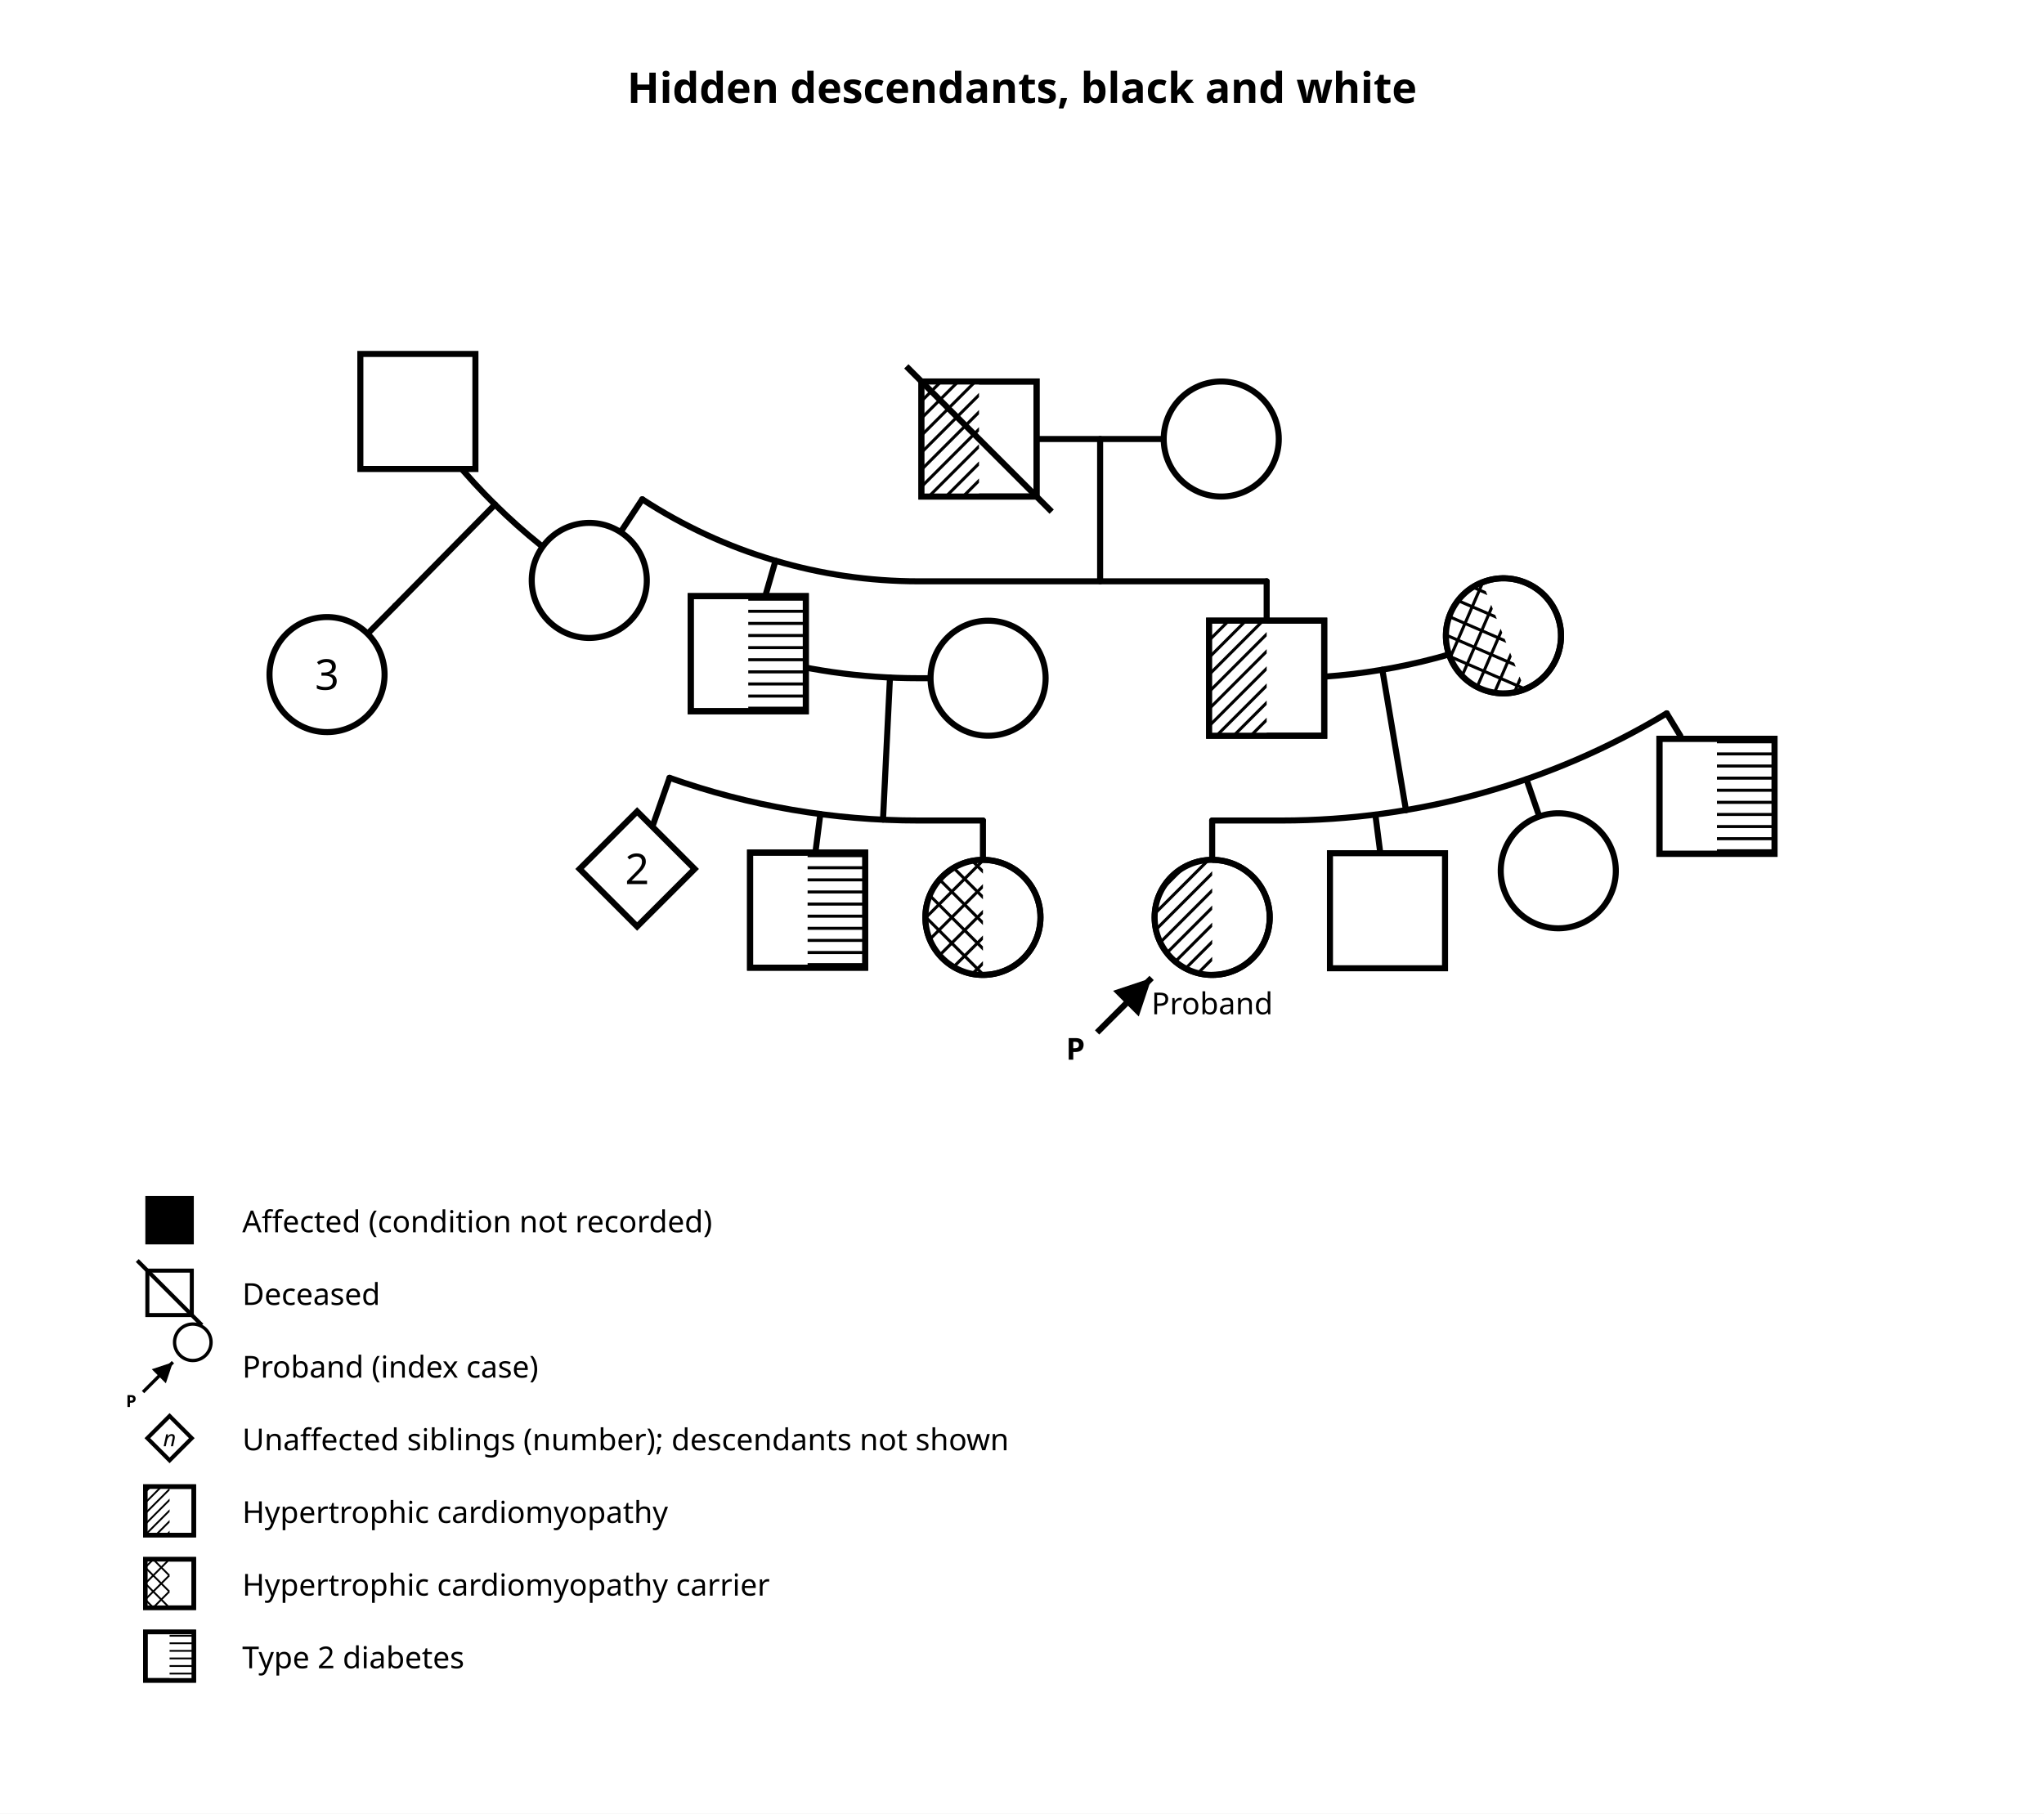
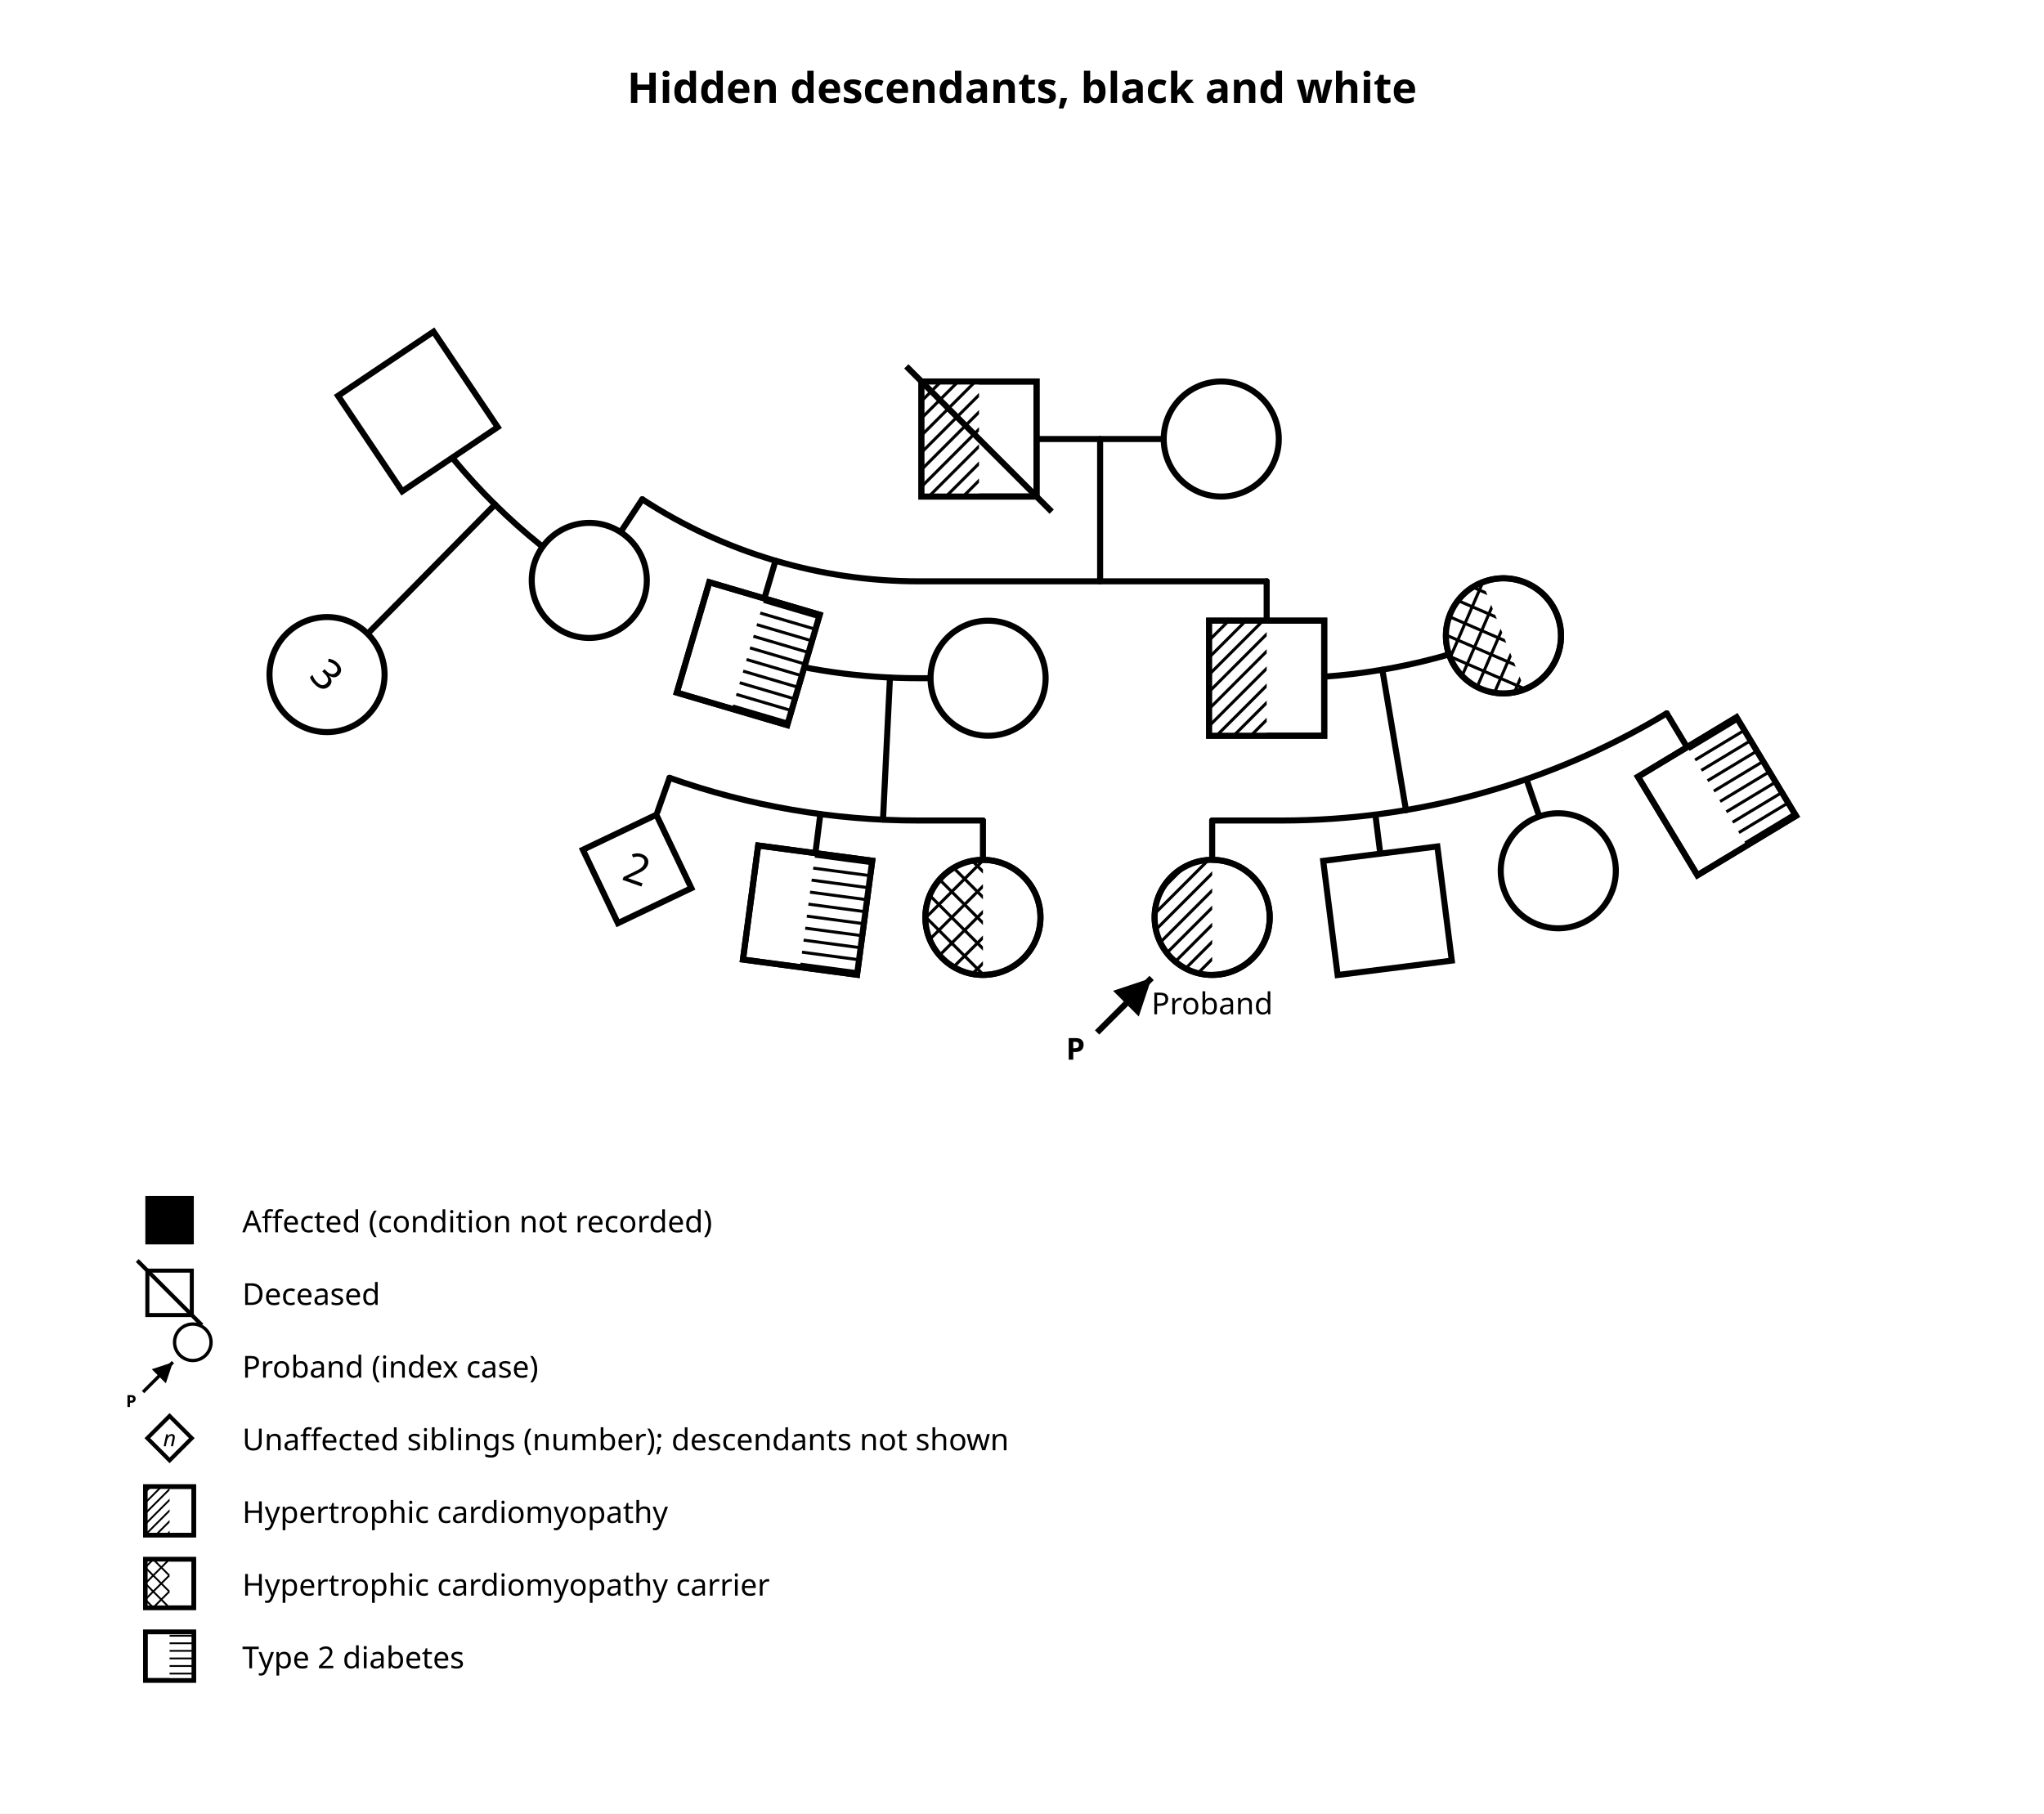
<svg xmlns="http://www.w3.org/2000/svg" height="599" viewBox="0 0 675 599" width="675">
  <defs>
    <marker id="proband-arrowhead" markerHeight="6" markerWidth="6" orient="auto" refX="6" refY="3">
      <path d="M 0 0 L 6 3 L 0 6 Z" fill="black" />
    </marker>
  </defs>
  <rect fill="white" height="599" width="675" />
  <g class="chart-title">
    <text fill="black" font-family="sans-serif" font-size="14" font-weight="bold" style="user-select:none" text-anchor="middle" x="337.5" y="34">Hidden descendants, black and white</text>
  </g>
  <g transform="translate(363.3 25)">
    <path d="M -40 120 L 40 120" fill="none" stroke="black" stroke-linecap="round" stroke-width="2" />
    <line fill="none" stroke="black" stroke-linecap="round" stroke-width="2" x1="0" x2="0" y1="120" y2="167" />
    <path d="M -151.2 139.9 A 167 167 0 0 0 -60 167 L 55 167" fill="none" stroke="black" stroke-linecap="round" stroke-width="2" />
    <line fill="none" stroke="black" stroke-linecap="round" stroke-width="2" x1="-151.2" x2="-157.8" y1="139.9" y2="149.9" />
-     <line fill="none" stroke="black" stroke-linecap="round" stroke-width="2" x1="-107.2" x2="-110.3" y1="160.2" y2="170.9" />
+     <line fill="none" stroke="black" stroke-linecap="round" stroke-width="2" x1="-107.2" x2="-110.6" y1="160.2" y2="171.7" />
    <line fill="none" stroke="black" stroke-linecap="round" stroke-width="2" x1="55" x2="55" y1="167" y2="179" />
    <path d="M 55 199 L 60 199 A 199 199 0 0 0 133.2 185" fill="none" stroke="black" stroke-linecap="round" stroke-width="2" />
    <line fill="none" stroke="black" stroke-linecap="round" stroke-width="2" x1="93.2" x2="101" y1="196.2" y2="242.6" />
    <path d="M 37 246 L 60 246 A 246 246 0 0 0 187.1 210.6" fill="none" stroke="black" stroke-linecap="round" stroke-width="2" />
    <line fill="none" stroke="black" stroke-linecap="round" stroke-width="2" x1="37" x2="37" y1="246" y2="258" />
-     <line fill="none" stroke="black" stroke-linecap="round" stroke-width="2" x1="90.9" x2="92.4" y1="244.1" y2="255.8" />
+     <line fill="none" stroke="black" stroke-linecap="round" stroke-width="2" x1="90.9" x2="92.4" y1="244.1" y2="256" />
    <line fill="none" stroke="black" stroke-linecap="round" stroke-width="2" x1="140.8" x2="144.7" y1="232.4" y2="243.7" />
-     <line fill="none" stroke="black" stroke-linecap="round" stroke-width="2" x1="187.1" x2="191.6" y1="210.6" y2="218" />
+     <line fill="none" stroke="black" stroke-linecap="round" stroke-width="2" x1="187.1" x2="193.3" y1="210.6" y2="220.9" />
    <path d="M -116.2 190.9 A 199 199 0 0 0 -60 199 L -37 199" fill="none" stroke="black" stroke-linecap="round" stroke-width="2" />
    <line fill="none" stroke="black" stroke-linecap="round" stroke-width="2" x1="-69.4" x2="-71.7" y1="198.8" y2="245.7" />
    <path d="M -142.2 231.9 A 246 246 0 0 0 -60 246 L -38.7 246" fill="none" stroke="black" stroke-linecap="round" stroke-width="2" />
-     <line fill="none" stroke="black" stroke-linecap="round" stroke-width="2" x1="-142.2" x2="-147.6" y1="231.9" y2="247.3" />
-     <line fill="none" stroke="black" stroke-linecap="round" stroke-width="2" x1="-92.4" x2="-93.9" y1="243.9" y2="255.6" />
+     <line fill="none" stroke="black" stroke-linecap="round" stroke-width="2" x1="-142.2" x2="-146.2" y1="231.9" y2="243.2" />
+     <line fill="none" stroke="black" stroke-linecap="round" stroke-width="2" x1="-92.4" x2="-93.9" y1="243.9" y2="255.8" />
    <line fill="none" stroke="black" stroke-linecap="round" stroke-width="2" x1="-38.7" x2="-38.7" y1="246" y2="258" />
    <path d="M -225.3 110.9 A 199 199 0 0 0 -168.7 166.7" fill="none" stroke="black" stroke-linecap="round" stroke-width="2" />
    <line fill="none" stroke="black" stroke-linecap="round" stroke-width="2" x1="-199.8" x2="-232.8" y1="141.6" y2="175.1" />
    <line fill="none" stroke="black" stroke-linecap="round" stroke-width="2" x1="-232.8" x2="-241.2" y1="175.1" y2="183.6" />
    <g transform="translate(-40 120) rotate(0)">
      <g transform="translate(-20 -20)">
        <g>
          <g>
            <clipPath id="symbol-clip-0">
              <rect height="38" width="38" x="1" y="1" />
            </clipPath>
            <rect fill="white" height="38" stroke="black" stroke-width="2" width="38" x="1" y="1" />
            <g clip-path="url(#symbol-clip-0)">
              <g>
                <g data-tag-fill="diagonal">
                  <clipPath id="symbol-clip-0-s0">
                    <path d="M 20 20 L 20 60 A 40 40 0 0 1 20 -20 Z" />
                  </clipPath>
                  <path d="M 20 20 L 20 60 A 40 40 0 0 1 20 -20 Z" fill="white" />
                  <path clip-path="url(#symbol-clip-0-s0)" d="M-37.172 40L2.828 0M-31.515 40L8.485 0M-25.858 40L14.142 0M-20.201 40L19.799 0M-14.544 40L25.456 0M-8.887 40L31.113 0M-3.23 40L36.77 0M2.426 40L42.426 0M8.083 40L48.083 0M13.74 40L53.74 0M19.397 40L59.397 0M25.054 40L65.054 0M30.711 40L70.711 0M36.368 40L76.368 0" fill="none" stroke="#000000" stroke-width="1" />
                </g>
              </g>
            </g>
            <rect fill="none" height="38" stroke="black" stroke-width="2" width="38" x="1" y="1" />
          </g>
        </g>
        <line stroke="black" stroke-width="2" x1="-4" x2="44" y1="-4" y2="44" />
      </g>
    </g>
    <g transform="translate(40 120) rotate(0)">
      <g transform="translate(-20 -20)">
        <g>
          <g>
            <circle cx="20" cy="20" fill="white" r="19" stroke="black" stroke-width="2" />
          </g>
        </g>
      </g>
    </g>
    <g transform="translate(55 199) rotate(0)">
      <g transform="translate(-20 -20)">
        <g>
          <g>
            <clipPath id="symbol-clip-2">
              <rect height="38" width="38" x="1" y="1" />
            </clipPath>
            <rect fill="white" height="38" stroke="black" stroke-width="2" width="38" x="1" y="1" />
            <g clip-path="url(#symbol-clip-2)">
              <g>
                <g data-tag-fill="diagonal">
                  <clipPath id="symbol-clip-2-s0">
                    <path d="M 20 20 L 20 60 A 40 40 0 0 1 20 -20 Z" />
                  </clipPath>
                  <path d="M 20 20 L 20 60 A 40 40 0 0 1 20 -20 Z" fill="white" />
                  <path clip-path="url(#symbol-clip-2-s0)" d="M-37.172 40L2.828 0M-31.515 40L8.485 0M-25.858 40L14.142 0M-20.201 40L19.799 0M-14.544 40L25.456 0M-8.887 40L31.113 0M-3.23 40L36.77 0M2.426 40L42.426 0M8.083 40L48.083 0M13.74 40L53.74 0M19.397 40L59.397 0M25.054 40L65.054 0M30.711 40L70.711 0M36.368 40L76.368 0" fill="none" stroke="#000000" stroke-width="1" />
                </g>
              </g>
            </g>
            <rect fill="none" height="38" stroke="black" stroke-width="2" width="38" x="1" y="1" />
          </g>
        </g>
      </g>
    </g>
    <g transform="translate(133.2 185) rotate(-21.6)">
      <g transform="translate(-20 -20)">
        <g>
          <g>
            <clipPath id="symbol-clip-3">
              <circle cx="20" cy="20" r="19" />
            </clipPath>
            <circle cx="20" cy="20" fill="white" r="19" stroke="black" stroke-width="2" />
            <g clip-path="url(#symbol-clip-3)">
              <g data-carrier-sector="hcm">
                <g data-tag-fill="crosshatch">
                  <clipPath id="symbol-clip-3-s0">
                    <path d="M 20 20 L 20 60 A 40 40 0 0 1 20 -20 Z" />
                  </clipPath>
                  <path d="M 20 20 L 20 60 A 40 40 0 0 1 20 -20 Z" fill="white" />
                  <path clip-path="url(#symbol-clip-3-s0)" d="M-35.757 40L4.243 0M-27.272 40L12.728 0M-18.787 40L21.213 0M-10.302 40L29.698 0M-1.816 40L38.184 0M6.669 40L46.669 0M15.154 40L55.154 0M23.64 40L63.64 0M32.125 40L72.125 0M-35.757 0L4.243 40M-27.272 0L12.728 40M-18.787 0L21.213 40M-10.302 0L29.698 40M-1.816 0L38.184 40M6.669 0L46.669 40M15.154 0L55.154 40M23.64 0L63.64 40M32.125 0L72.125 40" fill="none" stroke="#000000" stroke-width="1" />
                </g>
              </g>
            </g>
            <circle cx="20" cy="20" fill="none" r="19" stroke="black" stroke-width="2" />
          </g>
        </g>
      </g>
    </g>
    <g transform="translate(203.7 238) rotate(-31.1)">
      <g transform="translate(-20 -20)">
        <g>
-           <g transform="rotate(31.1 20 20)">
-             <g>
-               <clipPath id="symbol-clip-4">
-                 <rect height="38" width="38" x="1" y="1" />
-               </clipPath>
-               <rect fill="white" height="38" stroke="black" stroke-width="2" width="38" x="1" y="1" />
-               <g clip-path="url(#symbol-clip-4)">
-                 <g>
-                   <g data-tag-fill="horizontal">
-                     <clipPath id="symbol-clip-4-s0">
-                       <path d="M 20 20 L 20 -20 A 40 40 0 0 1 20 60 Z" />
-                     </clipPath>
-                     <path d="M 20 20 L 20 -20 A 40 40 0 0 1 20 60 Z" fill="white" />
-                     <path clip-path="url(#symbol-clip-4-s0)" d="M0 2H40M0 6H40M0 10H40M0 14H40M0 18H40M0 22H40M0 26H40M0 30H40M0 34H40M0 38H40" fill="none" stroke="#000000" stroke-width="1" />
-                   </g>
-                 </g>
-               </g>
-               <rect fill="none" height="38" stroke="black" stroke-width="2" width="38" x="1" y="1" />
-             </g>
+           <g>
+             <clipPath id="symbol-clip-4">
+               <rect height="38" width="38" x="1" y="1" />
+             </clipPath>
+             <rect fill="white" height="38" stroke="black" stroke-width="2" width="38" x="1" y="1" />
+             <g clip-path="url(#symbol-clip-4)">
+               <g>
+                 <g data-tag-fill="horizontal">
+                   <clipPath id="symbol-clip-4-s0">
+                     <path d="M 20 20 L 20 -20 A 40 40 0 0 1 20 60 Z" />
+                   </clipPath>
+                   <path d="M 20 20 L 20 -20 A 40 40 0 0 1 20 60 Z" fill="white" />
+                   <path clip-path="url(#symbol-clip-4-s0)" d="M0 2H40M0 6H40M0 10H40M0 14H40M0 18H40M0 22H40M0 26H40M0 30H40M0 34H40M0 38H40" fill="none" stroke="#000000" stroke-width="1" />
+                 </g>
+               </g>
+             </g>
+             <rect fill="none" height="38" stroke="black" stroke-width="2" width="38" x="1" y="1" />
          </g>
        </g>
      </g>
    </g>
    <g transform="translate(151.3 262.6) rotate(-19.2)">
      <g transform="translate(-20 -20)">
        <g>
          <g>
            <circle cx="20" cy="20" fill="white" r="19" stroke="black" stroke-width="2" />
          </g>
        </g>
      </g>
    </g>
    <g transform="translate(94.9 275.8) rotate(-7.2)">
      <g transform="translate(-20 -20)">
        <g>
-           <g transform="rotate(7.2 20 20)">
-             <g>
-               <rect fill="white" height="38" stroke="black" stroke-width="2" width="38" x="1" y="1" />
-             </g>
+           <g>
+             <rect fill="white" height="38" stroke="black" stroke-width="2" width="38" x="1" y="1" />
          </g>
        </g>
      </g>
    </g>
    <g transform="translate(37 278) rotate(0)">
      <g transform="translate(-20 -20)">
        <g style="user-select:none" transform="translate(20 20)">
          <g data-name-label="true" pointer-events="none">
            <text fill="black" font-family="sans-serif" font-size="10" text-anchor="middle" x="0" y="32">Proband</text>
          </g>
        </g>
        <g>
          <g>
            <clipPath id="symbol-clip-7">
              <circle cx="20" cy="20" r="19" />
            </clipPath>
            <circle cx="20" cy="20" fill="white" r="19" stroke="black" stroke-width="2" />
            <g clip-path="url(#symbol-clip-7)">
              <g>
                <g data-tag-fill="diagonal">
                  <clipPath id="symbol-clip-7-s0">
                    <path d="M 20 20 L 20 60 A 40 40 0 0 1 20 -20 Z" />
                  </clipPath>
                  <path d="M 20 20 L 20 60 A 40 40 0 0 1 20 -20 Z" fill="white" />
                  <path clip-path="url(#symbol-clip-7-s0)" d="M-37.172 40L2.828 0M-31.515 40L8.485 0M-25.858 40L14.142 0M-20.201 40L19.799 0M-14.544 40L25.456 0M-8.887 40L31.113 0M-3.23 40L36.77 0M2.426 40L42.426 0M8.083 40L48.083 0M13.74 40L53.74 0M19.397 40L59.397 0M25.054 40L65.054 0M30.711 40L70.711 0M36.368 40L76.368 0" fill="none" stroke="#000000" stroke-width="1" />
                </g>
              </g>
            </g>
            <circle cx="20" cy="20" fill="none" r="19" stroke="black" stroke-width="2" />
          </g>
        </g>
        <g data-arrow="proband">
          <line marker-end="url(#proband-arrowhead)" stroke="black" stroke-width="2" x1="-18" x2="0" y1="58" y2="40" />
          <rect fill="white" height="10" width="8.5" x="-30" y="58" />
          <text data-proband-letter="true" fill="black" font-family="sans-serif" font-size="10" font-weight="bold" style="user-select:none" text-anchor="end" x="-22" y="67">P</text>
        </g>
      </g>
    </g>
    <g transform="translate(-116.2 190.9) rotate(16.4)">
      <g transform="translate(-20 -20)">
        <g>
-           <g transform="rotate(-16.4 20 20)">
-             <g>
-               <clipPath id="symbol-clip-8">
-                 <rect height="38" width="38" x="1" y="1" />
-               </clipPath>
-               <rect fill="white" height="38" stroke="black" stroke-width="2" width="38" x="1" y="1" />
-               <g clip-path="url(#symbol-clip-8)">
-                 <g>
-                   <g data-tag-fill="horizontal">
-                     <clipPath id="symbol-clip-8-s0">
-                       <path d="M 20 20 L 20 -20 A 40 40 0 0 1 20 60 Z" />
-                     </clipPath>
-                     <path d="M 20 20 L 20 -20 A 40 40 0 0 1 20 60 Z" fill="white" />
-                     <path clip-path="url(#symbol-clip-8-s0)" d="M0 2H40M0 6H40M0 10H40M0 14H40M0 18H40M0 22H40M0 26H40M0 30H40M0 34H40M0 38H40" fill="none" stroke="#000000" stroke-width="1" />
-                   </g>
-                 </g>
-               </g>
-               <rect fill="none" height="38" stroke="black" stroke-width="2" width="38" x="1" y="1" />
-             </g>
+           <g>
+             <clipPath id="symbol-clip-8">
+               <rect height="38" width="38" x="1" y="1" />
+             </clipPath>
+             <rect fill="white" height="38" stroke="black" stroke-width="2" width="38" x="1" y="1" />
+             <g clip-path="url(#symbol-clip-8)">
+               <g>
+                 <g data-tag-fill="horizontal">
+                   <clipPath id="symbol-clip-8-s0">
+                     <path d="M 20 20 L 20 -20 A 40 40 0 0 1 20 60 Z" />
+                   </clipPath>
+                   <path d="M 20 20 L 20 -20 A 40 40 0 0 1 20 60 Z" fill="white" />
+                   <path clip-path="url(#symbol-clip-8-s0)" d="M0 2H40M0 6H40M0 10H40M0 14H40M0 18H40M0 22H40M0 26H40M0 30H40M0 34H40M0 38H40" fill="none" stroke="#000000" stroke-width="1" />
+                 </g>
+               </g>
+             </g>
+             <rect fill="none" height="38" stroke="black" stroke-width="2" width="38" x="1" y="1" />
          </g>
        </g>
      </g>
    </g>
    <g transform="translate(-37 199) rotate(0)">
      <g transform="translate(-20 -20)">
        <g>
          <g>
            <circle cx="20" cy="20" fill="white" r="19" stroke="black" stroke-width="2" />
          </g>
        </g>
      </g>
    </g>
    <g transform="translate(-38.7 278) rotate(0)">
      <g transform="translate(-20 -20)">
        <g>
          <g>
            <clipPath id="symbol-clip-10">
              <circle cx="20" cy="20" r="19" />
            </clipPath>
            <circle cx="20" cy="20" fill="white" r="19" stroke="black" stroke-width="2" />
            <g clip-path="url(#symbol-clip-10)">
              <g data-carrier-sector="hcm">
                <g data-tag-fill="crosshatch">
                  <clipPath id="symbol-clip-10-s0">
                    <path d="M 20 20 L 20 60 A 40 40 0 0 1 20 -20 Z" />
                  </clipPath>
                  <path d="M 20 20 L 20 60 A 40 40 0 0 1 20 -20 Z" fill="white" />
                  <path clip-path="url(#symbol-clip-10-s0)" d="M-35.757 40L4.243 0M-27.272 40L12.728 0M-18.787 40L21.213 0M-10.302 40L29.698 0M-1.816 40L38.184 0M6.669 40L46.669 0M15.154 40L55.154 0M23.64 40L63.64 0M32.125 40L72.125 0M-35.757 0L4.243 40M-27.272 0L12.728 40M-18.787 0L21.213 40M-10.302 0L29.698 40M-1.816 0L38.184 40M6.669 0L46.669 40M15.154 0L55.154 40M23.64 0L63.64 40M32.125 0L72.125 40" fill="none" stroke="#000000" stroke-width="1" />
                </g>
              </g>
            </g>
            <circle cx="20" cy="20" fill="none" r="19" stroke="black" stroke-width="2" />
          </g>
        </g>
      </g>
    </g>
    <g transform="translate(-96.6 275.6) rotate(7.6)">
      <g transform="translate(-20 -20)">
        <g>
-           <g transform="rotate(-7.6 20 20)">
-             <g>
-               <clipPath id="symbol-clip-11">
-                 <rect height="38" width="38" x="1" y="1" />
-               </clipPath>
-               <rect fill="white" height="38" stroke="black" stroke-width="2" width="38" x="1" y="1" />
-               <g clip-path="url(#symbol-clip-11)">
-                 <g>
-                   <g data-tag-fill="horizontal">
-                     <clipPath id="symbol-clip-11-s0">
-                       <path d="M 20 20 L 20 -20 A 40 40 0 0 1 20 60 Z" />
-                     </clipPath>
-                     <path d="M 20 20 L 20 -20 A 40 40 0 0 1 20 60 Z" fill="white" />
-                     <path clip-path="url(#symbol-clip-11-s0)" d="M0 2H40M0 6H40M0 10H40M0 14H40M0 18H40M0 22H40M0 26H40M0 30H40M0 34H40M0 38H40" fill="none" stroke="#000000" stroke-width="1" />
-                   </g>
-                 </g>
-               </g>
-               <rect fill="none" height="38" stroke="black" stroke-width="2" width="38" x="1" y="1" />
-             </g>
+           <g>
+             <clipPath id="symbol-clip-11">
+               <rect height="38" width="38" x="1" y="1" />
+             </clipPath>
+             <rect fill="white" height="38" stroke="black" stroke-width="2" width="38" x="1" y="1" />
+             <g clip-path="url(#symbol-clip-11)">
+               <g>
+                 <g data-tag-fill="horizontal">
+                   <clipPath id="symbol-clip-11-s0">
+                     <path d="M 20 20 L 20 -20 A 40 40 0 0 1 20 60 Z" />
+                   </clipPath>
+                   <path d="M 20 20 L 20 -20 A 40 40 0 0 1 20 60 Z" fill="white" />
+                   <path clip-path="url(#symbol-clip-11-s0)" d="M0 2H40M0 6H40M0 10H40M0 14H40M0 18H40M0 22H40M0 26H40M0 30H40M0 34H40M0 38H40" fill="none" stroke="#000000" stroke-width="1" />
+                 </g>
+               </g>
+             </g>
+             <rect fill="none" height="38" stroke="black" stroke-width="2" width="38" x="1" y="1" />
          </g>
        </g>
      </g>
    </g>
    <g transform="translate(-152.9 262) rotate(19.5)">
      <g transform="translate(-20 -20)">
        <g>
-           <g transform="rotate(-19.5 20 20)">
-             <g>
-               <polygon fill="white" points="20,1 39,20 20,39 1,20" stroke="black" stroke-width="2" />
-             </g>
-           </g>
-         </g>
-         <text data-branch-count="2" fill="black" font-family="sans-serif" font-size="14" style="user-select:none" text-anchor="middle" transform="rotate(-19.5 20 20)" x="20" y="25">2</text>
+           <g>
+             <polygon fill="white" points="20,1 39,20 20,39 1,20" stroke="black" stroke-width="2" />
+           </g>
+         </g>
+         <text data-branch-count="2" fill="black" font-family="sans-serif" font-size="14" style="user-select:none" text-anchor="middle" x="20" y="25">2</text>
      </g>
    </g>
    <g transform="translate(-225.3 110.9) rotate(56.1)">
      <g transform="translate(-20 -20)">
        <g>
-           <g transform="rotate(33.9 20 20)">
-             <g>
-               <rect fill="white" height="38" stroke="black" stroke-width="2" width="38" x="1" y="1" />
-             </g>
+           <g>
+             <rect fill="white" height="38" stroke="black" stroke-width="2" width="38" x="1" y="1" />
          </g>
        </g>
      </g>
    </g>
    <g transform="translate(-168.7 166.7) rotate(33.1)">
      <g transform="translate(-20 -20)">
        <g>
          <g>
            <circle cx="20" cy="20" fill="white" r="19" stroke="black" stroke-width="2" />
          </g>
        </g>
      </g>
    </g>
    <g transform="translate(-255.3 197.8) rotate(44.6)">
      <g transform="translate(-20 -20)">
        <g>
          <g>
            <circle cx="20" cy="20" fill="white" r="19" stroke="black" stroke-width="2" />
          </g>
        </g>
-         <text data-branch-count="3" fill="black" font-family="sans-serif" font-size="14" style="user-select:none" text-anchor="middle" transform="rotate(-44.6 20 20)" x="20" y="25">3</text>
+         <text data-branch-count="3" fill="black" font-family="sans-serif" font-size="14" style="user-select:none" text-anchor="middle" x="20" y="25">3</text>
      </g>
    </g>
  </g>
  <g class="pedigree-key" transform="translate(0 391)">
    <g transform="translate(56 12) scale(0.667) translate(-14 -14)">
      <svg height="28" viewBox="-2 -2 28 28" width="28">
        <rect fill="black" height="22" stroke="black" stroke-width="2" width="22" x="1" y="1" />
      </svg>
    </g>
    <text fill="black" font-family="sans-serif" font-size="10" x="80" y="16">Affected (condition not recorded)</text>
    <g transform="translate(56 36) scale(0.667) translate(-18 -18)">
      <svg height="36" viewBox="-6 -6 36 36" width="36">
        <rect fill="white" height="22" stroke="black" stroke-width="2" width="22" x="1" y="1" />
        <line stroke="black" stroke-width="2" x1="-4" x2="28" y1="-4" y2="28" />
      </svg>
    </g>
    <text fill="black" font-family="sans-serif" font-size="10" x="80" y="40">Deceased</text>
    <g transform="translate(56 60) scale(0.667) translate(-23 -23)">
      <svg height="46" viewBox="-30 -2 56 56" width="46">
        <defs>
          <marker id="legend-arrowhead" markerHeight="6" markerWidth="6" orient="auto" refX="6" refY="3">
            <polygon fill="black" points="0 0, 6 3, 0 6" />
          </marker>
        </defs>
        <circle cx="12" cy="12" fill="white" r="11" stroke="black" stroke-width="2" />
        <g data-arrow="proband">
          <line marker-end="url(#legend-arrowhead)" stroke="black" stroke-width="2" x1="-18" x2="0" y1="42" y2="24" />
          <rect fill="white" height="10" width="8.5" x="-30" y="42" />
          <text data-proband-letter="true" fill="black" font-family="sans-serif" font-size="10" font-weight="bold" style="user-select:none" text-anchor="end" x="-22" y="51">P</text>
        </g>
      </svg>
    </g>
    <text fill="black" font-family="sans-serif" font-size="10" x="80" y="64">Proband (index case)</text>
    <g transform="translate(56 84) scale(0.667) translate(-14 -14)">
      <svg height="28" viewBox="-2 -2 28 28" width="28">
        <polygon fill="white" points="12,1 23,12 12,23 1,12" stroke="black" stroke-width="2" />
        <text font-family="sans-serif" font-size="11" font-style="italic" text-anchor="middle" x="12" y="16">n</text>
      </svg>
    </g>
    <text fill="black" font-family="sans-serif" font-size="10" x="80" y="88">Unaffected siblings (number); descendants not shown</text>
    <g transform="translate(56 108) scale(1) translate(-14 -14)">
      <svg height="28" viewBox="0 0 28 28" width="28">
        <clipPath id="legend-clip-hcm">
          <rect height="16" width="16" x="6" y="6" />
        </clipPath>
        <rect fill="white" height="16" stroke="black" stroke-width="1.5" width="16" x="6" y="6" />
        <g clip-path="url(#legend-clip-hcm)">
          <g data-tag-fill="diagonal">
            <clipPath id="legend-clip-hcm-fill">
              <path d="M 14 14 L 14 30 A 16 16 0 0 1 14 -2 Z" />
            </clipPath>
            <path d="M 14 14 L 14 30 A 16 16 0 0 1 14 -2 Z" fill="white" />
            <path clip-path="url(#legend-clip-hcm-fill)" d="M-8.232 22L7.768 6M-4.697 22L11.303 6M-1.161 22L14.839 6M2.374 22L18.374 6M5.91 22L21.91 6M9.445 22L25.445 6M12.981 22L28.981 6M16.517 22L32.517 6M20.052 22L36.052 6" fill="none" stroke="#000000" stroke-width="0.6" />
          </g>
        </g>
        <rect fill="none" height="16" stroke="black" stroke-width="1.5" width="16" x="6" y="6" />
      </svg>
    </g>
    <text fill="black" font-family="sans-serif" font-size="10" x="80" y="112">Hypertrophic cardiomyopathy</text>
    <g transform="translate(56 132) scale(1) translate(-14 -14)">
      <svg height="28" viewBox="0 0 28 28" width="28">
        <clipPath id="legend-clip-hcm-carrier">
          <rect height="16" width="16" x="6" y="6" />
        </clipPath>
        <rect fill="white" height="16" stroke="black" stroke-width="1.5" width="16" x="6" y="6" />
        <g clip-path="url(#legend-clip-hcm-carrier)">
          <g data-tag-fill="crosshatch">
            <clipPath id="legend-clip-hcm-carrier-fill">
              <path d="M 14 14 L 14 30 A 16 16 0 0 1 14 -2 Z" />
            </clipPath>
            <path d="M 14 14 L 14 30 A 16 16 0 0 1 14 -2 Z" fill="white" />
            <path clip-path="url(#legend-clip-hcm-carrier-fill)" d="M-7.348 22L8.652 6M-2.045 22L13.955 6M3.258 22L19.258 6M8.562 22L24.562 6M13.865 22L29.865 6M19.168 22L35.168 6M-7.348 6L8.652 22M-2.045 6L13.955 22M3.258 6L19.258 22M8.562 6L24.562 22M13.865 6L29.865 22M19.168 6L35.168 22" fill="none" stroke="#000000" stroke-width="0.6" />
          </g>
        </g>
        <rect fill="none" height="16" stroke="black" stroke-width="1.5" width="16" x="6" y="6" />
      </svg>
    </g>
    <text fill="black" font-family="sans-serif" font-size="10" x="80" y="136">Hypertrophic cardiomyopathy carrier</text>
    <g transform="translate(56 156) scale(1) translate(-14 -14)">
      <svg height="28" viewBox="0 0 28 28" width="28">
        <clipPath id="legend-clip-dm">
          <rect height="16" width="16" x="6" y="6" />
        </clipPath>
        <rect fill="white" height="16" stroke="black" stroke-width="1.5" width="16" x="6" y="6" />
        <g clip-path="url(#legend-clip-dm)">
          <g data-tag-fill="horizontal">
            <clipPath id="legend-clip-dm-fill">
              <path d="M 14 14 L 14 -2 A 16 16 0 0 1 14 30 Z" />
            </clipPath>
            <path d="M 14 14 L 14 -2 A 16 16 0 0 1 14 30 Z" fill="white" />
            <path clip-path="url(#legend-clip-dm-fill)" d="M6 7.25H22M6 9.75H22M6 12.25H22M6 14.75H22M6 17.25H22M6 19.75H22" fill="none" stroke="#000000" stroke-width="0.6" />
          </g>
        </g>
        <rect fill="none" height="16" stroke="black" stroke-width="1.5" width="16" x="6" y="6" />
      </svg>
    </g>
    <text fill="black" font-family="sans-serif" font-size="10" x="80" y="160">Type 2 diabetes</text>
  </g>
</svg>
